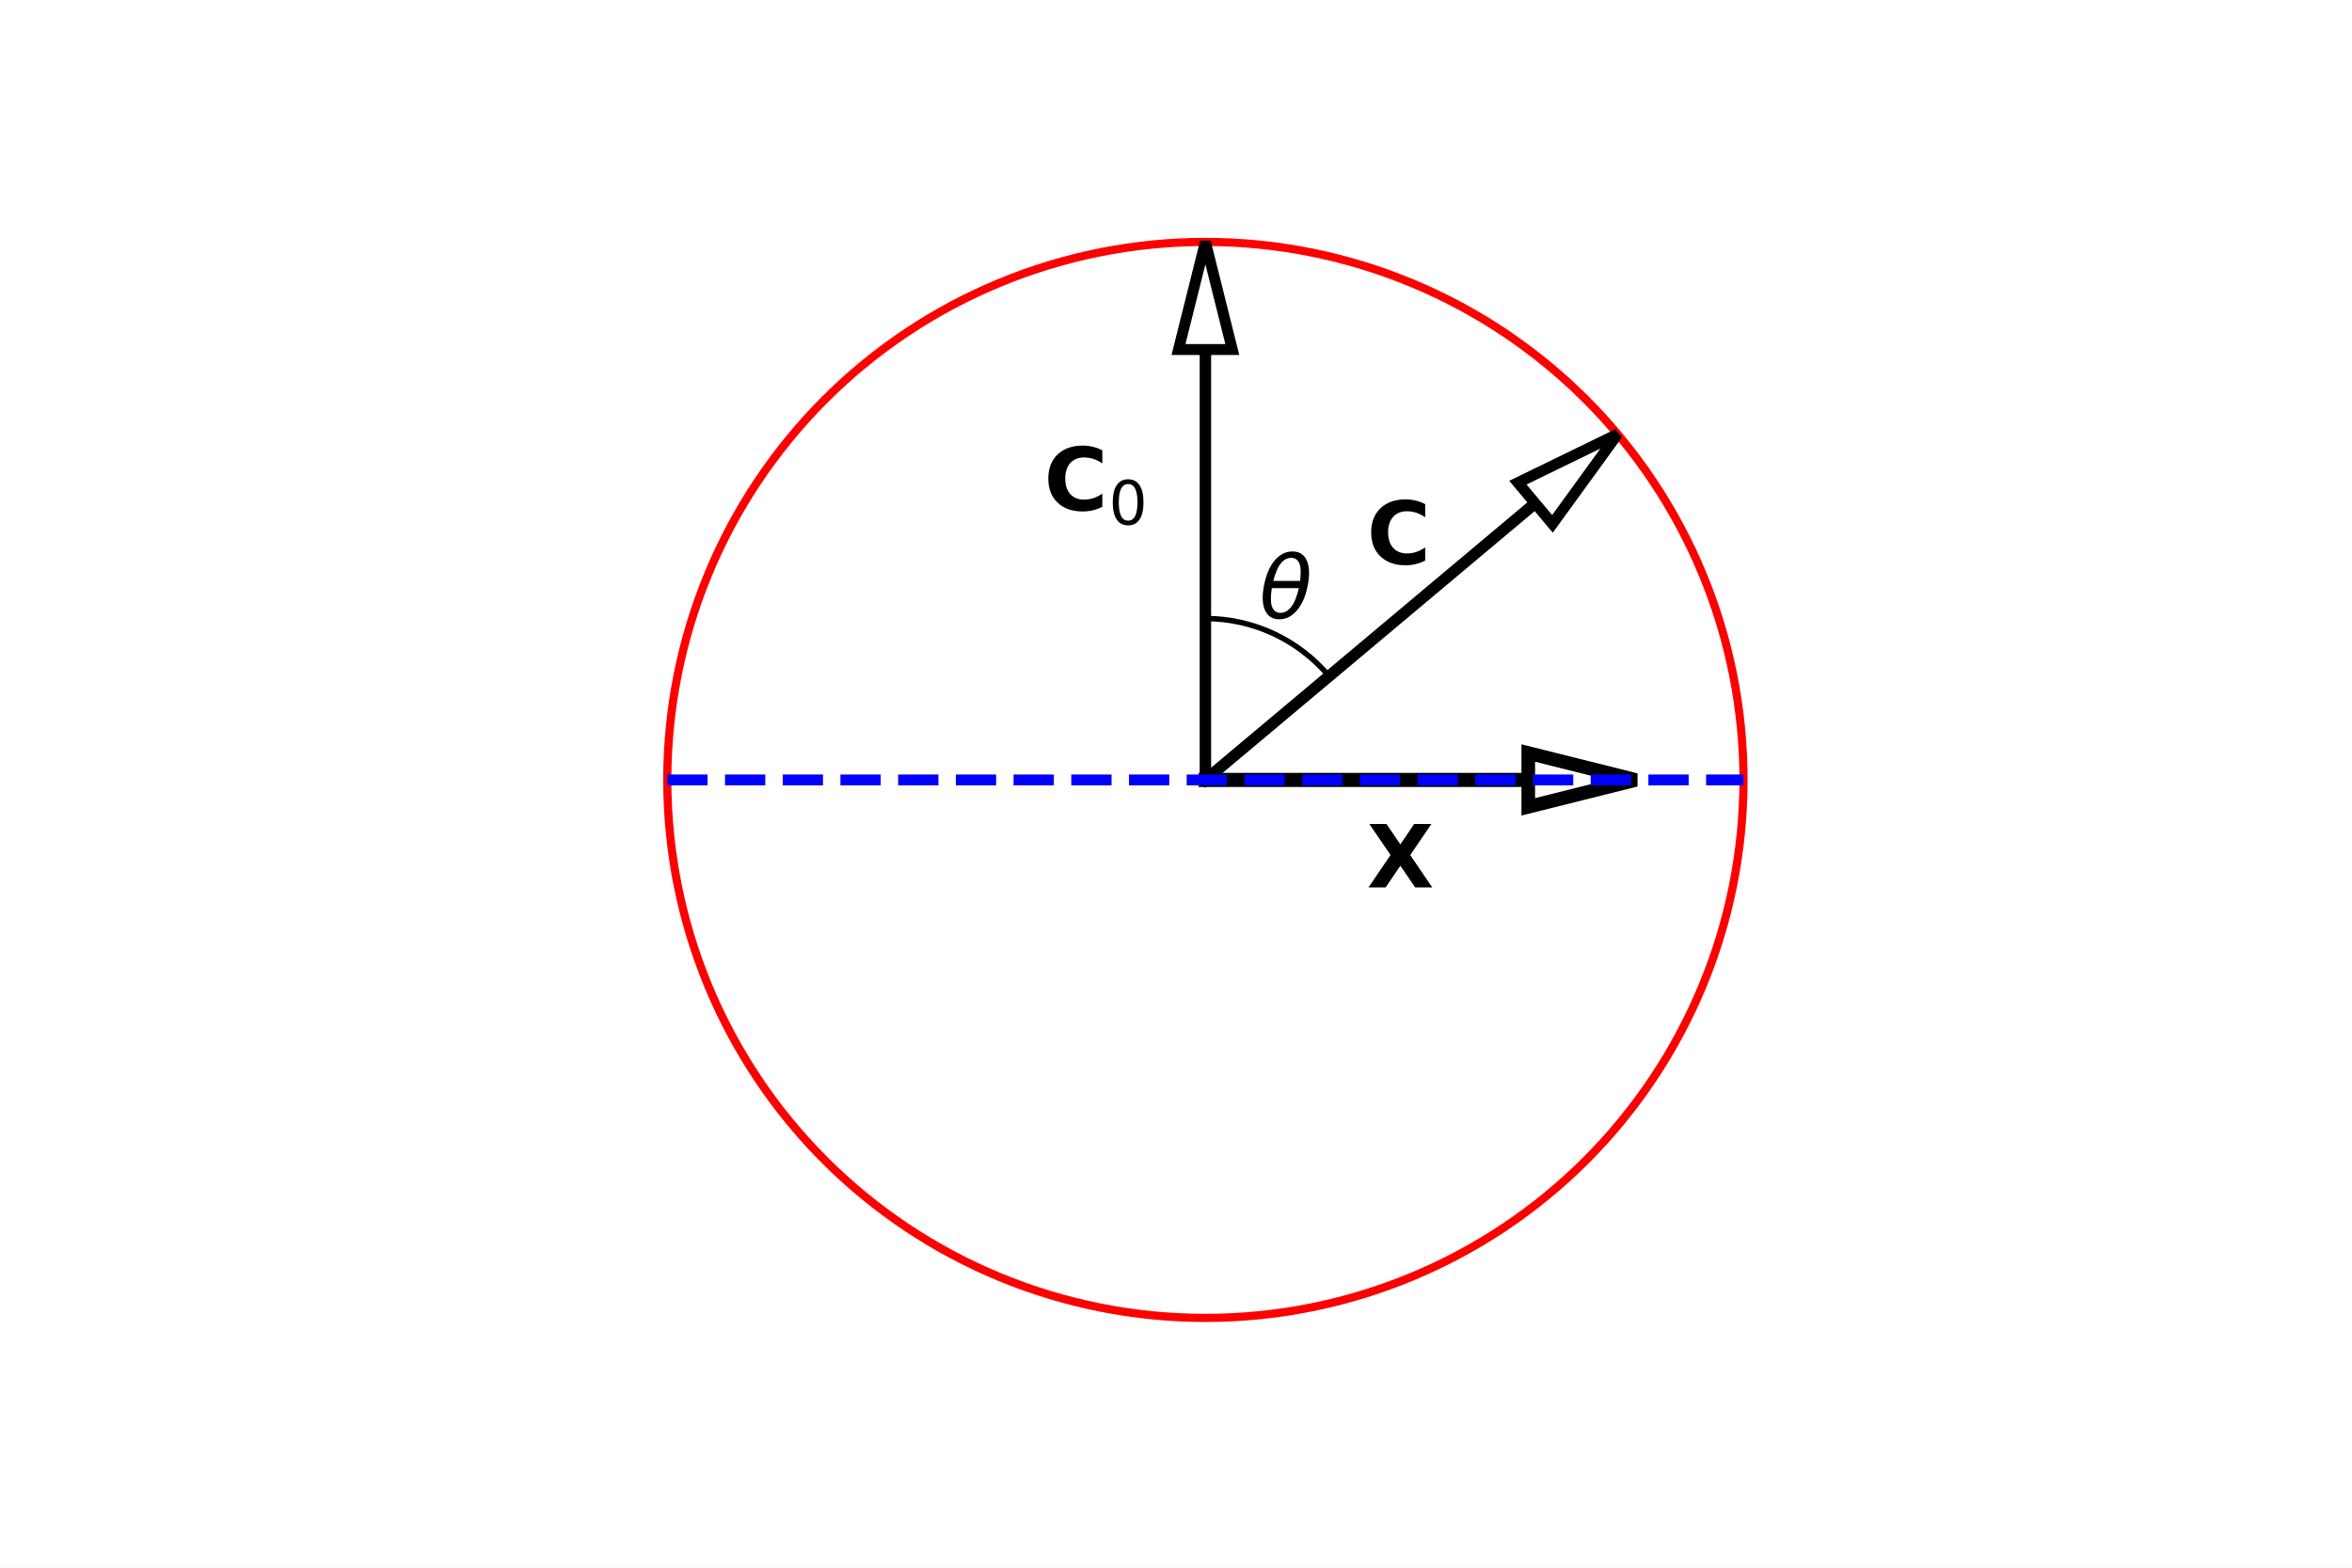
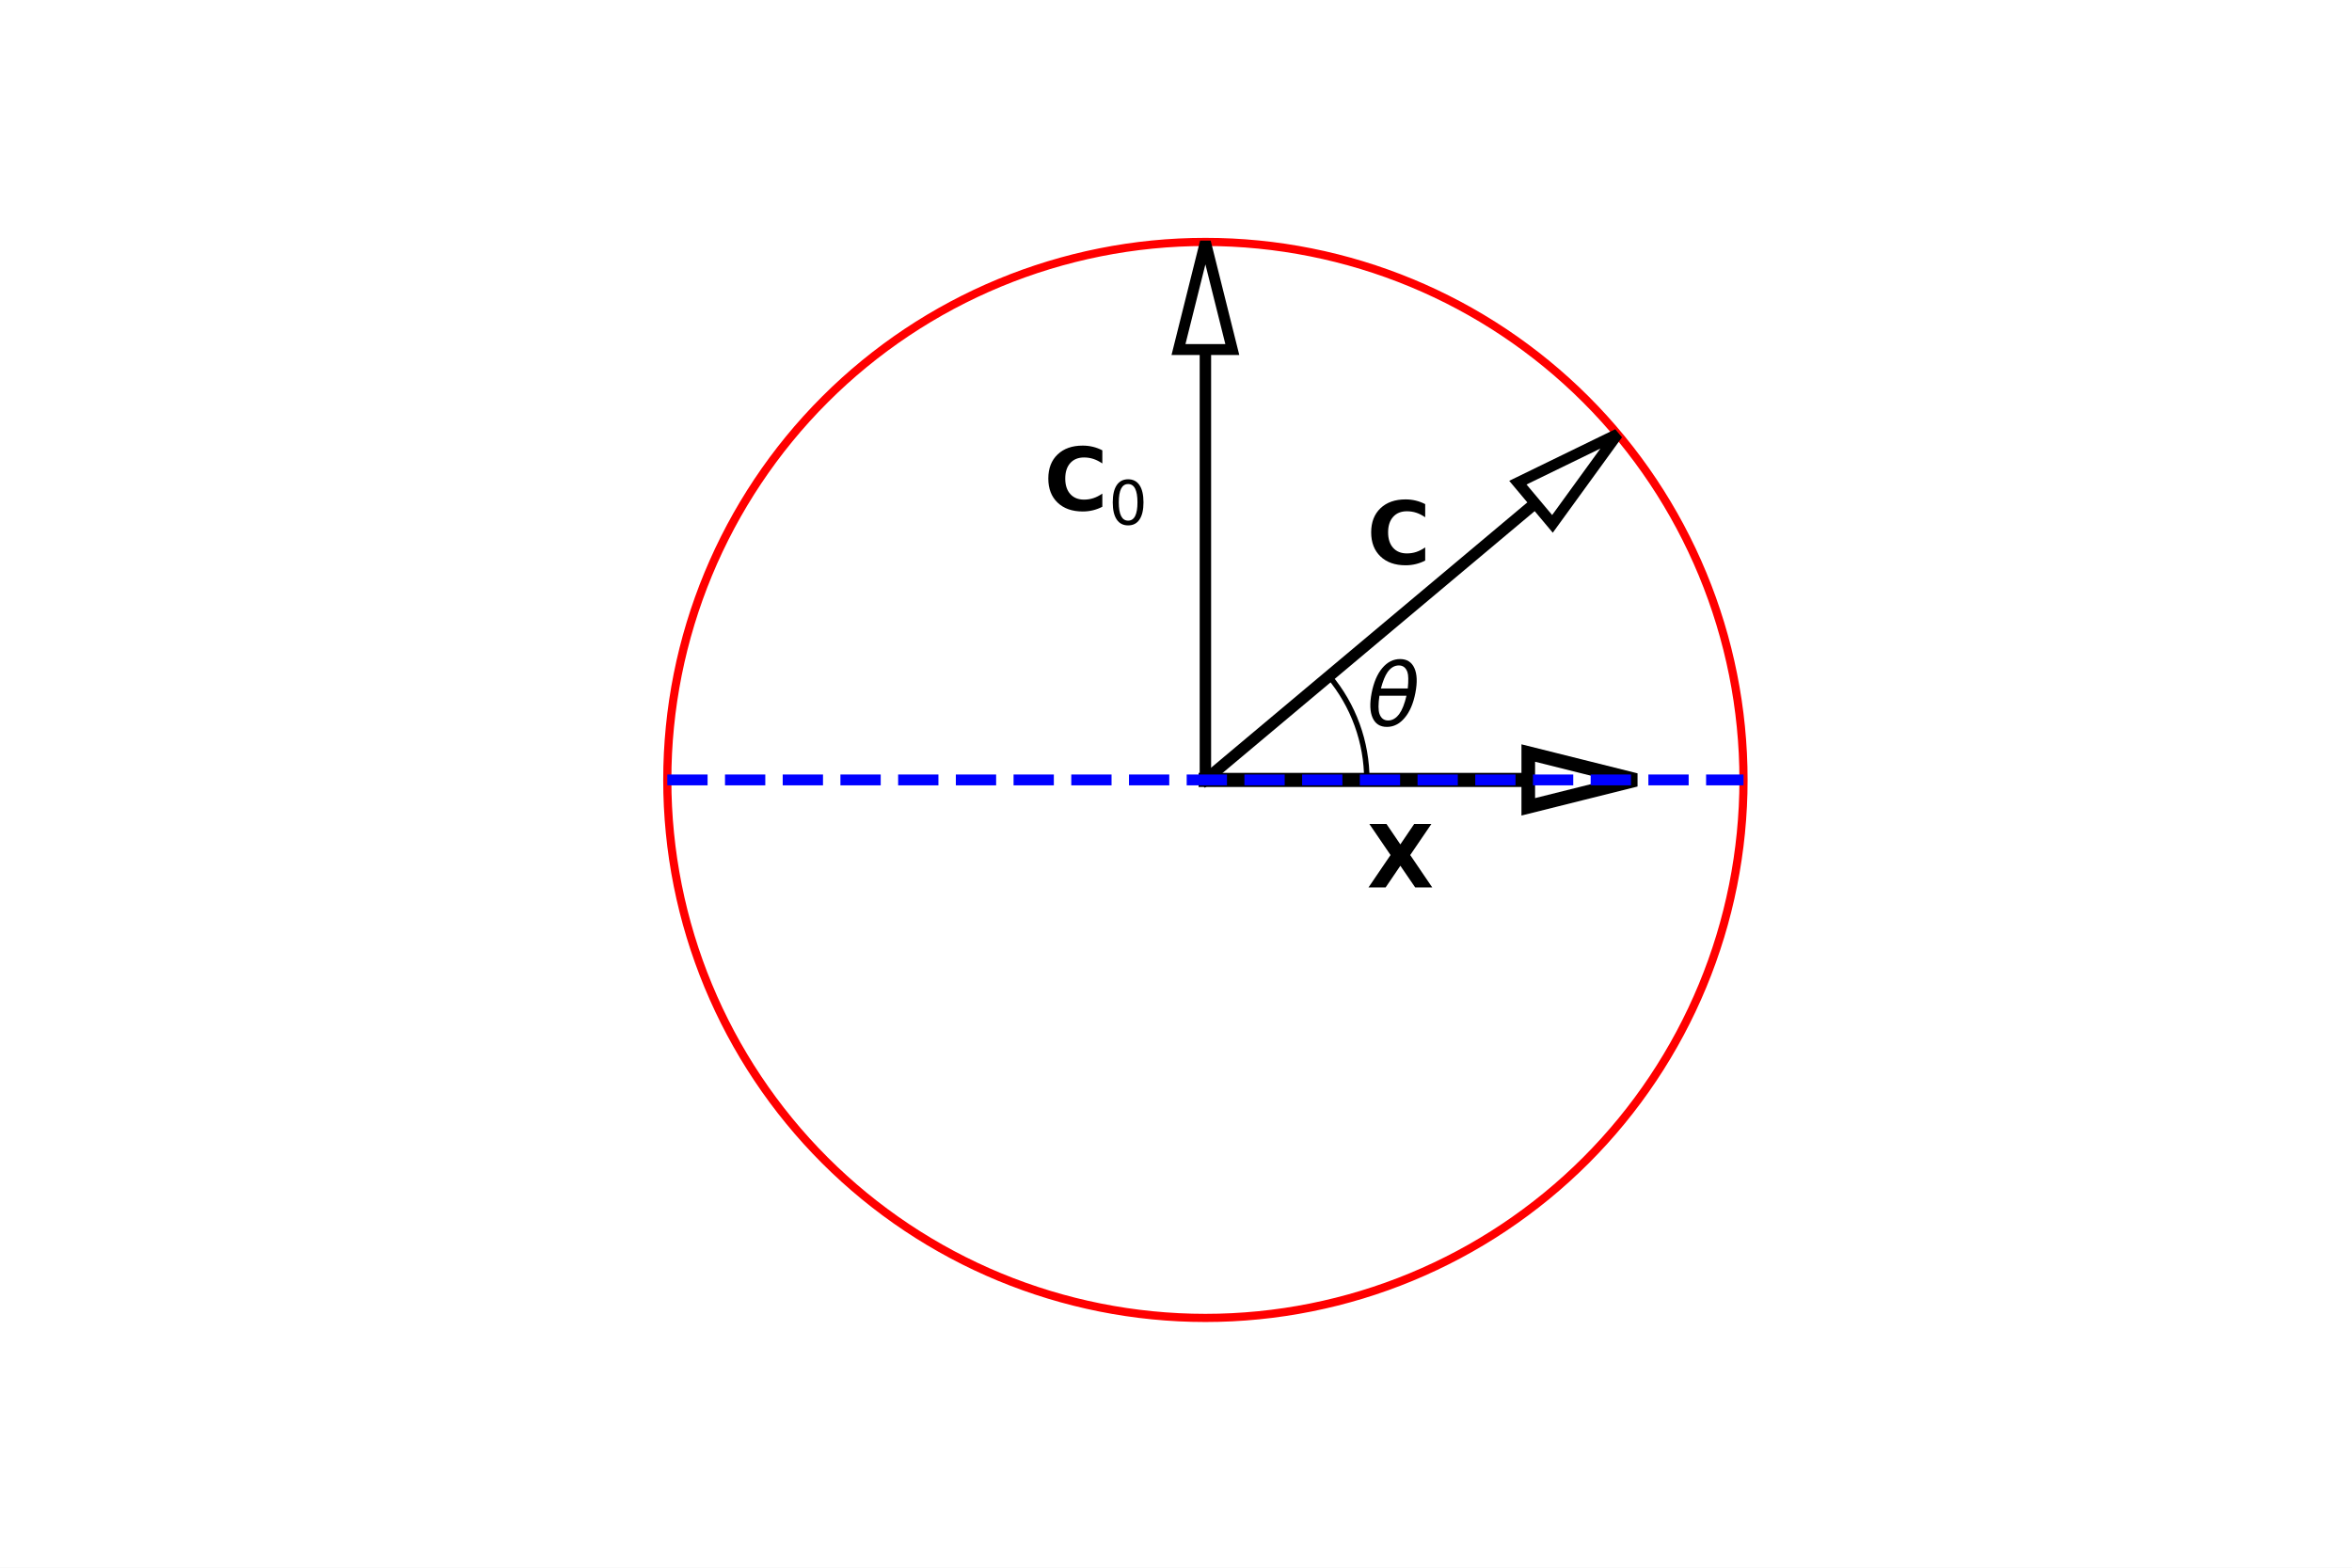
<svg xmlns="http://www.w3.org/2000/svg" xmlns:xlink="http://www.w3.org/1999/xlink" height="288pt" version="1.1" viewBox="0 0 432 288" width="432pt">
  <defs>
    <style type="text/css">
*{stroke-linecap:butt;stroke-linejoin:round;}
  </style>
  </defs>
  <g id="figure_1">
    <g id="patch_1">
      <path d="M 0 288  L 432 288  L 432 0  L 0 0  z " style="fill:#ffffff;" />
    </g>
    <g id="axes_1">
      <g id="patch_2">
-         <path clip-path="url(#p7584258f07)" d="M 221.4 242.116  C 247.612 242.116 272.753 231.702 291.288 213.168  C 309.822 194.633 320.236 169.492 320.236 143.28  C 320.236 117.068 309.822 91.927 291.288 73.392  C 272.753 54.858 247.612 44.444 221.4 44.444  C 195.188 44.444 170.047 54.858 151.512 73.392  C 132.978 91.927 122.564 117.068 122.564 143.28  C 122.564 169.492 132.978 194.633 151.512 213.168  C 170.047 231.702 195.188 242.116 221.4 242.116  z " style="fill:#ffffff;stroke:#ff0000;stroke-linejoin:miter;stroke-width:1.5;" />
+         <path clip-path="url(#pf7d4ab2000)" d="M 221.4 242.116  C 247.612 242.116 272.753 231.702 291.288 213.168  C 309.822 194.633 320.236 169.492 320.236 143.28  C 320.236 117.068 309.822 91.927 291.288 73.392  C 272.753 54.858 247.612 44.444 221.4 44.444  C 195.188 44.444 170.047 54.858 151.512 73.392  C 132.978 91.927 122.564 117.068 122.564 143.28  C 122.564 169.492 132.978 194.633 151.512 213.168  C 170.047 231.702 195.188 242.116 221.4 242.116  z " style="fill:#ffffff;stroke:#ff0000;stroke-linejoin:miter;stroke-width:1.5;" />
      </g>
      <g id="patch_3">
-         <path clip-path="url(#p7584258f07)" d="M 221.4 44.444  L 226.342 64.211  L 221.449 64.211  L 221.449 143.28  L 221.351 143.28  L 221.351 64.211  L 216.458 64.211  z " style="fill:none;stroke:#000000;stroke-linejoin:miter;stroke-width:2;" />
+         <path clip-path="url(#pf7d4ab2000)" d="M 221.4 44.444  L 226.342 64.211  L 221.449 64.211  L 221.449 143.28  L 221.351 143.28  L 221.351 64.211  L 216.458 64.211  z " style="fill:none;stroke:#000000;stroke-linejoin:miter;stroke-width:2;" />
      </g>
      <g id="patch_4">
-         <path clip-path="url(#p7584258f07)" d="M 297.113 79.749  L 285.147 96.241  L 282.002 92.493  L 221.432 143.318  L 221.368 143.242  L 281.939 92.418  L 278.794 88.67  z " style="fill:none;stroke:#000000;stroke-linejoin:miter;stroke-width:2;" />
+         <path clip-path="url(#pf7d4ab2000)" d="M 297.113 79.749  L 285.147 96.241  L 282.002 92.493  L 221.432 143.318  L 221.368 143.242  L 281.939 92.418  L 278.794 88.67  z " style="fill:none;stroke:#000000;stroke-linejoin:miter;stroke-width:2;" />
      </g>
      <g id="patch_5">
-         <path clip-path="url(#p7584258f07)" d="M 300.469 143.28  L 280.702 148.222  L 280.702 143.329  L 221.4 143.329  L 221.4 143.231  L 280.702 143.231  L 280.702 138.338  z " style="fill:none;stroke:#000000;stroke-linejoin:miter;stroke-width:2.5;" />
+         <path clip-path="url(#pf7d4ab2000)" d="M 300.469 143.28  L 280.702 148.222  L 280.702 143.329  L 221.4 143.329  L 221.4 143.231  L 280.702 143.231  L 280.702 138.338  z " style="fill:none;stroke:#000000;stroke-linejoin:miter;stroke-width:2.5;" />
      </g>
      <g id="patch_6">
-         <path clip-path="url(#p7584258f07)" d="M 244.114 124.221  C 241.331 120.904 237.855 118.237 233.931 116.407  C 230.007 114.577 225.73 113.629 221.4 113.629  " style="fill:none;stroke:#000000;stroke-linejoin:miter;" />
+         <path clip-path="url(#pf7d4ab2000)" d="M 251.051 143.28  C 251.051 139.821 250.446 136.389 249.263 133.139  C 248.08 129.889 246.337 126.87 244.114 124.221  " style="fill:none;stroke:#000000;stroke-linejoin:miter;" />
      </g>
      <g id="line2d_1">
-         <path clip-path="url(#p7584258f07)" d="M 122.564 143.28  L 320.236 143.28  " style="fill:none;stroke:#0000ff;stroke-dasharray:7.4,3.2;stroke-dashoffset:0;stroke-width:2;" />
+         <path clip-path="url(#pf7d4ab2000)" d="M 122.564 143.28  L 320.236 143.28  " style="fill:none;stroke:#0000ff;stroke-dasharray:7.4,3.2;stroke-dashoffset:0;stroke-width:2;" />
      </g>
      <g id="text_1">
        <defs>
          <path d="M 45.516 34.672  L 14.453 34.672  Q 12.359 20.062 14.5 13.875  Q 17.188 6.25 24.469 6.25  Q 31.781 6.25 37.359 13.922  Q 42.234 20.656 45.516 34.672  z M 47.016 42.969  Q 48.344 56.844 46.625 61.719  Q 43.953 69.438 36.766 69.438  Q 29.297 69.438 23.828 61.812  Q 19.531 55.672 16.156 42.969  z M 38.188 76.766  Q 49.906 76.766 54.594 66.406  Q 59.281 56.109 55.719 37.844  Q 52.203 19.625 43.453 9.281  Q 34.766 -1.125 23.047 -1.125  Q 11.281 -1.125 6.641 9.281  Q 2 19.625 5.516 37.844  Q 9.078 56.109 17.719 66.406  Q 26.422 76.766 38.188 76.766  z " id="DejaVuSans-Oblique-3b8" />
        </defs>
-         <g transform="translate(231.2836 113.6291)scale(0.16 -0.16)">
+         <g transform="translate(251.0509 133.3964)scale(0.16 -0.16)">
          <use transform="translate(0 0.234375)" xlink:href="#DejaVuSans-Oblique-3b8" />
        </g>
      </g>
      <g id="text_2">
        <defs>
          <path d="M 67 4  Q 61.812 1.312 56.203 -0.047  Q 50.594 -1.422 44.484 -1.422  Q 26.266 -1.422 15.625 8.766  Q 4.984 18.953 4.984 36.375  Q 4.984 53.859 15.625 64.031  Q 26.266 74.219 44.484 74.219  Q 50.594 74.219 56.203 72.844  Q 61.812 71.484 67 68.797  L 67 53.719  Q 61.766 57.281 56.688 58.938  Q 51.609 60.594 46 60.594  Q 35.938 60.594 30.172 54.141  Q 24.422 47.703 24.422 36.375  Q 24.422 25.094 30.172 18.641  Q 35.938 12.203 46 12.203  Q 51.609 12.203 56.688 13.859  Q 61.766 15.531 67 19.094  z " id="DejaVuSans-Bold-43" />
          <path d="M 31.781 66.406  Q 24.172 66.406 20.328 58.906  Q 16.5 51.422 16.5 36.375  Q 16.5 21.391 20.328 13.891  Q 24.172 6.391 31.781 6.391  Q 39.453 6.391 43.281 13.891  Q 47.125 21.391 47.125 36.375  Q 47.125 51.422 43.281 58.906  Q 39.453 66.406 31.781 66.406  z M 31.781 74.219  Q 44.047 74.219 50.516 64.516  Q 56.984 54.828 56.984 36.375  Q 56.984 17.969 50.516 8.266  Q 44.047 -1.422 31.781 -1.422  Q 19.531 -1.422 13.062 8.266  Q 6.594 17.969 6.594 36.375  Q 6.594 54.828 13.062 64.516  Q 19.531 74.219 31.781 74.219  z " id="DejaVuSans-30" />
        </defs>
        <g transform="translate(191.7491 93.86182)scale(0.16 -0.16)">
          <use transform="translate(0 0.78125)" xlink:href="#DejaVuSans-Bold-43" />
          <use transform="translate(74.3457 -15.625)scale(0.7)" xlink:href="#DejaVuSans-30" />
        </g>
      </g>
      <g id="text_3">
        <g transform="translate(251.0509 103.7455)scale(0.16 -0.16)">
          <use transform="translate(0 0.78125)" xlink:href="#DejaVuSans-Bold-43" />
        </g>
      </g>
      <g id="text_4">
        <defs>
          <path d="M 49.812 37.203  L 75.094 0  L 55.516 0  L 38.484 24.906  L 21.578 0  L 1.906 0  L 27.203 37.203  L 2.875 72.906  L 22.516 72.906  L 38.484 49.422  L 54.391 72.906  L 74.125 72.906  z " id="DejaVuSans-Bold-58" />
        </defs>
        <g transform="translate(251.0509 163.0473)scale(0.16 -0.16)">
          <use transform="translate(0 0.09375)" xlink:href="#DejaVuSans-Bold-58" />
        </g>
      </g>
    </g>
  </g>
  <defs>
-     <clipPath id="p7584258f07">
+     <clipPath id="pf7d4ab2000">
      <rect height="217.44" width="334.8" x="54" y="34.56" />
    </clipPath>
  </defs>
</svg>
